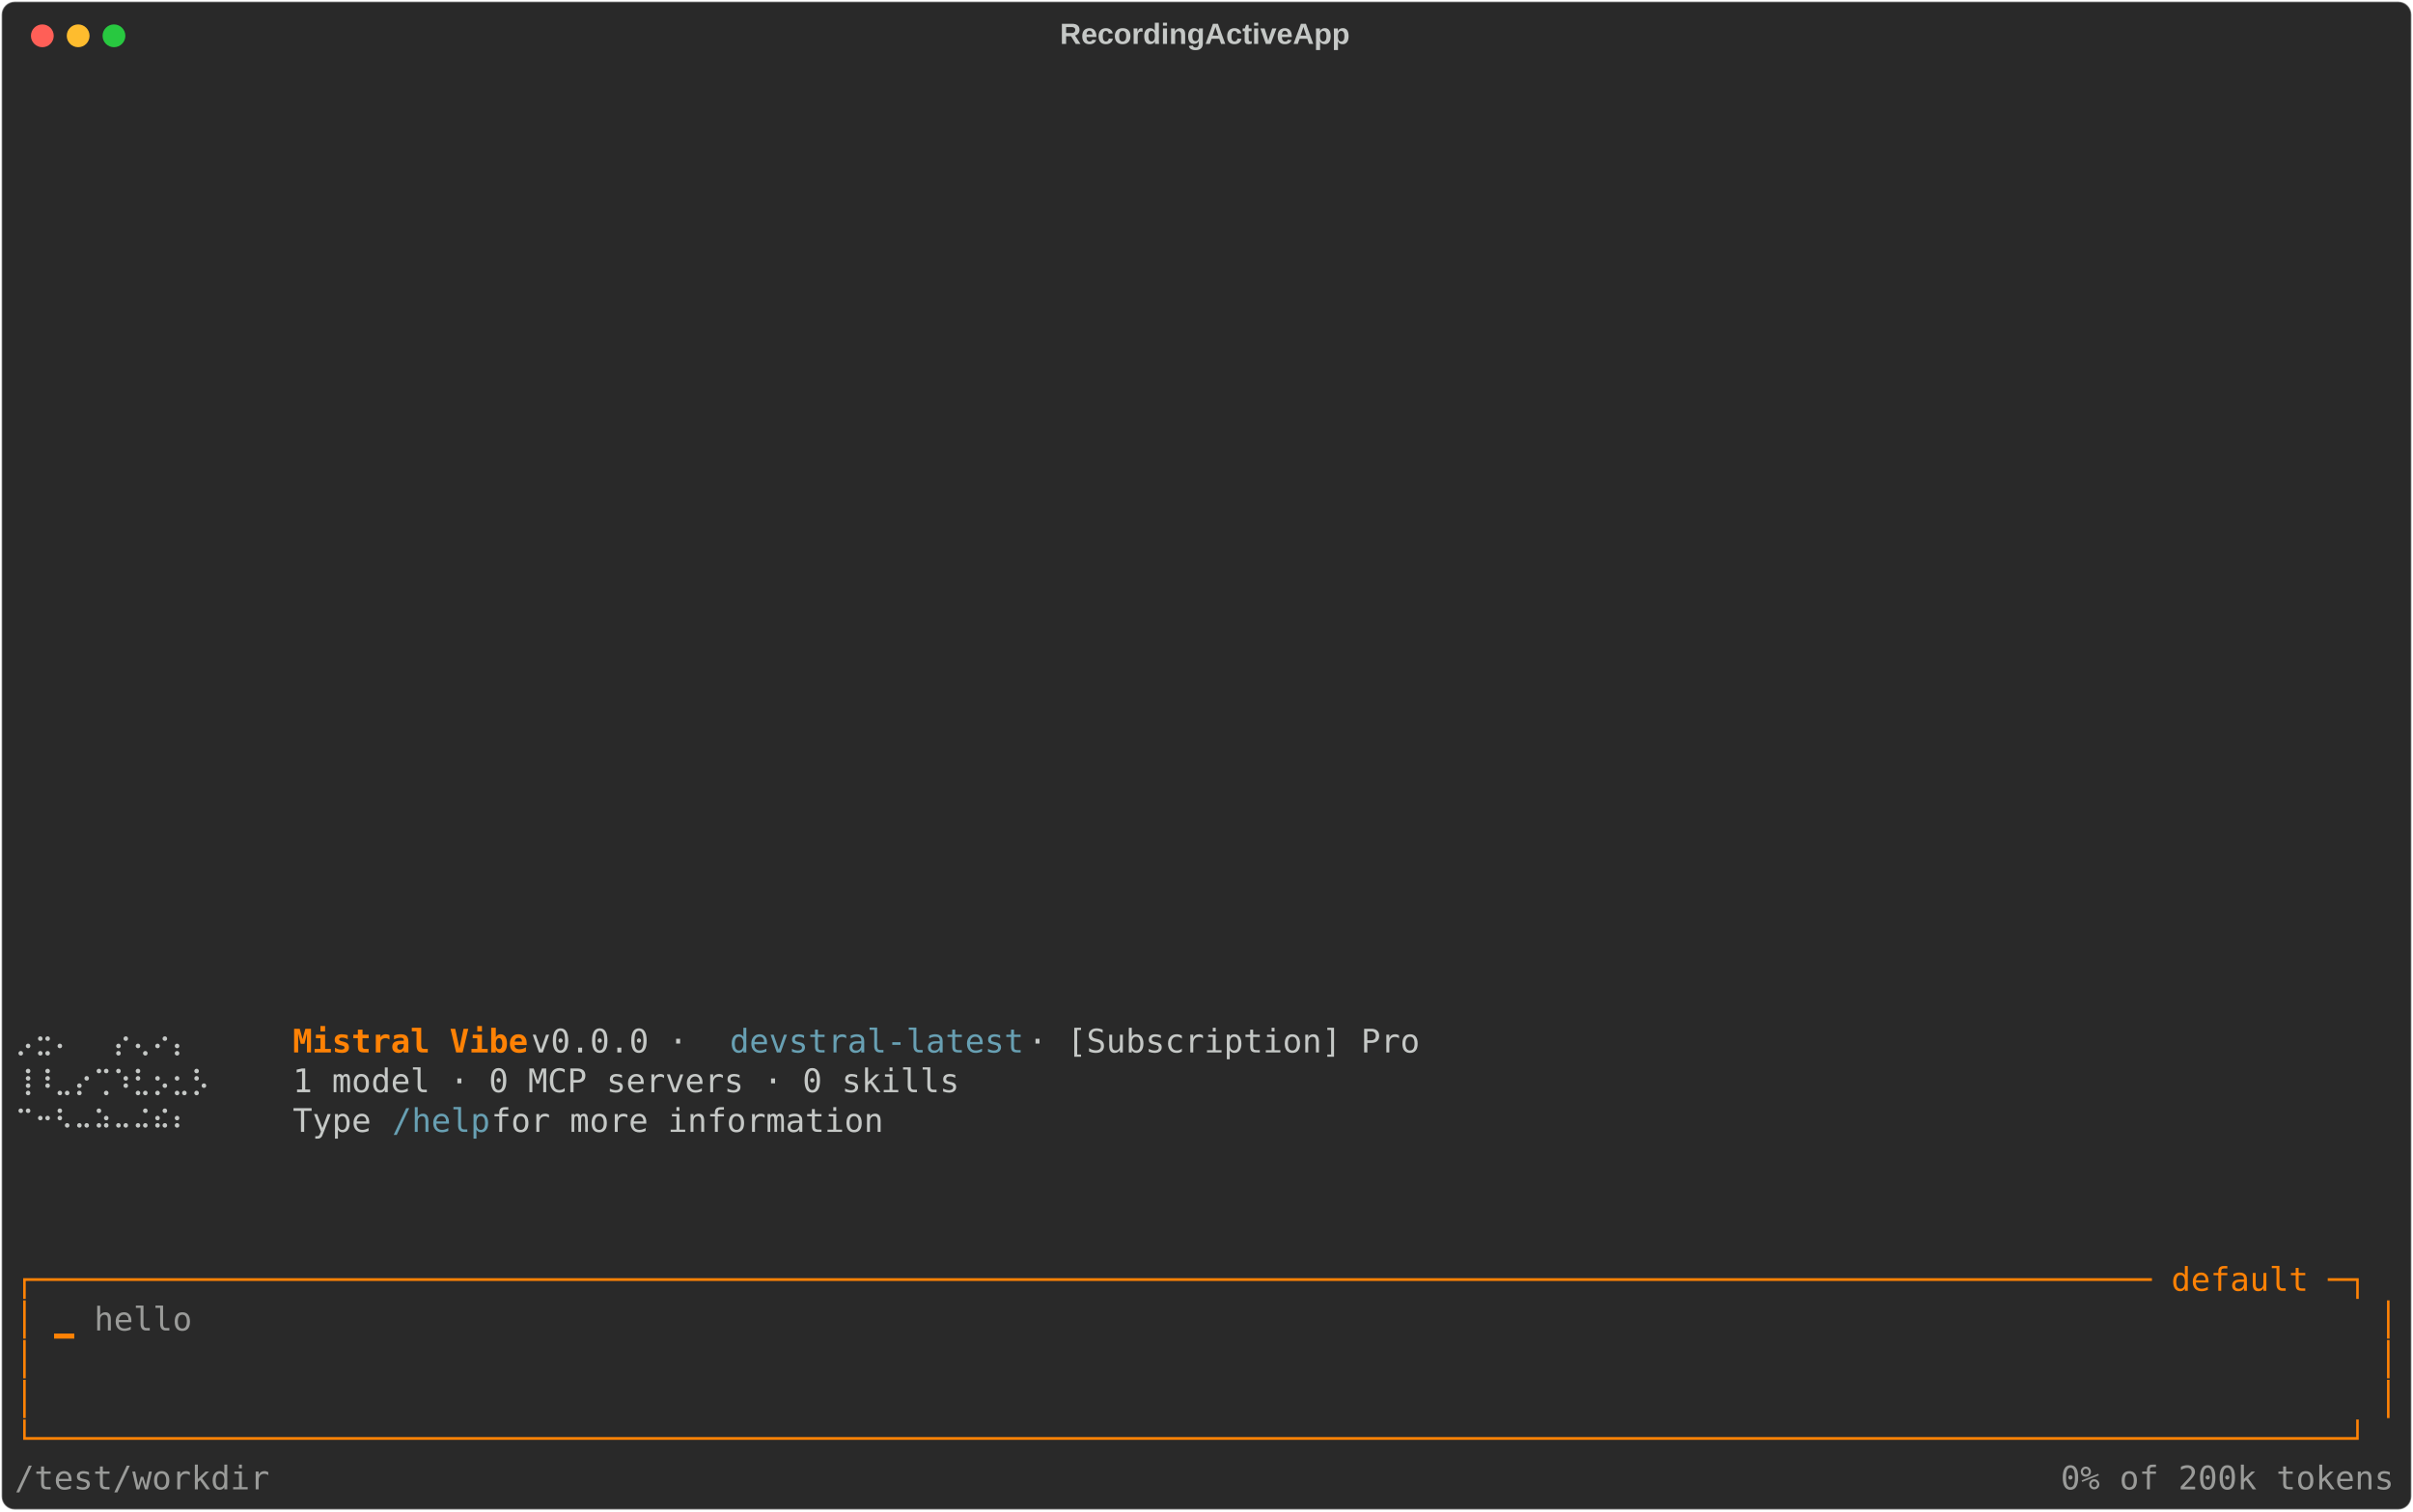
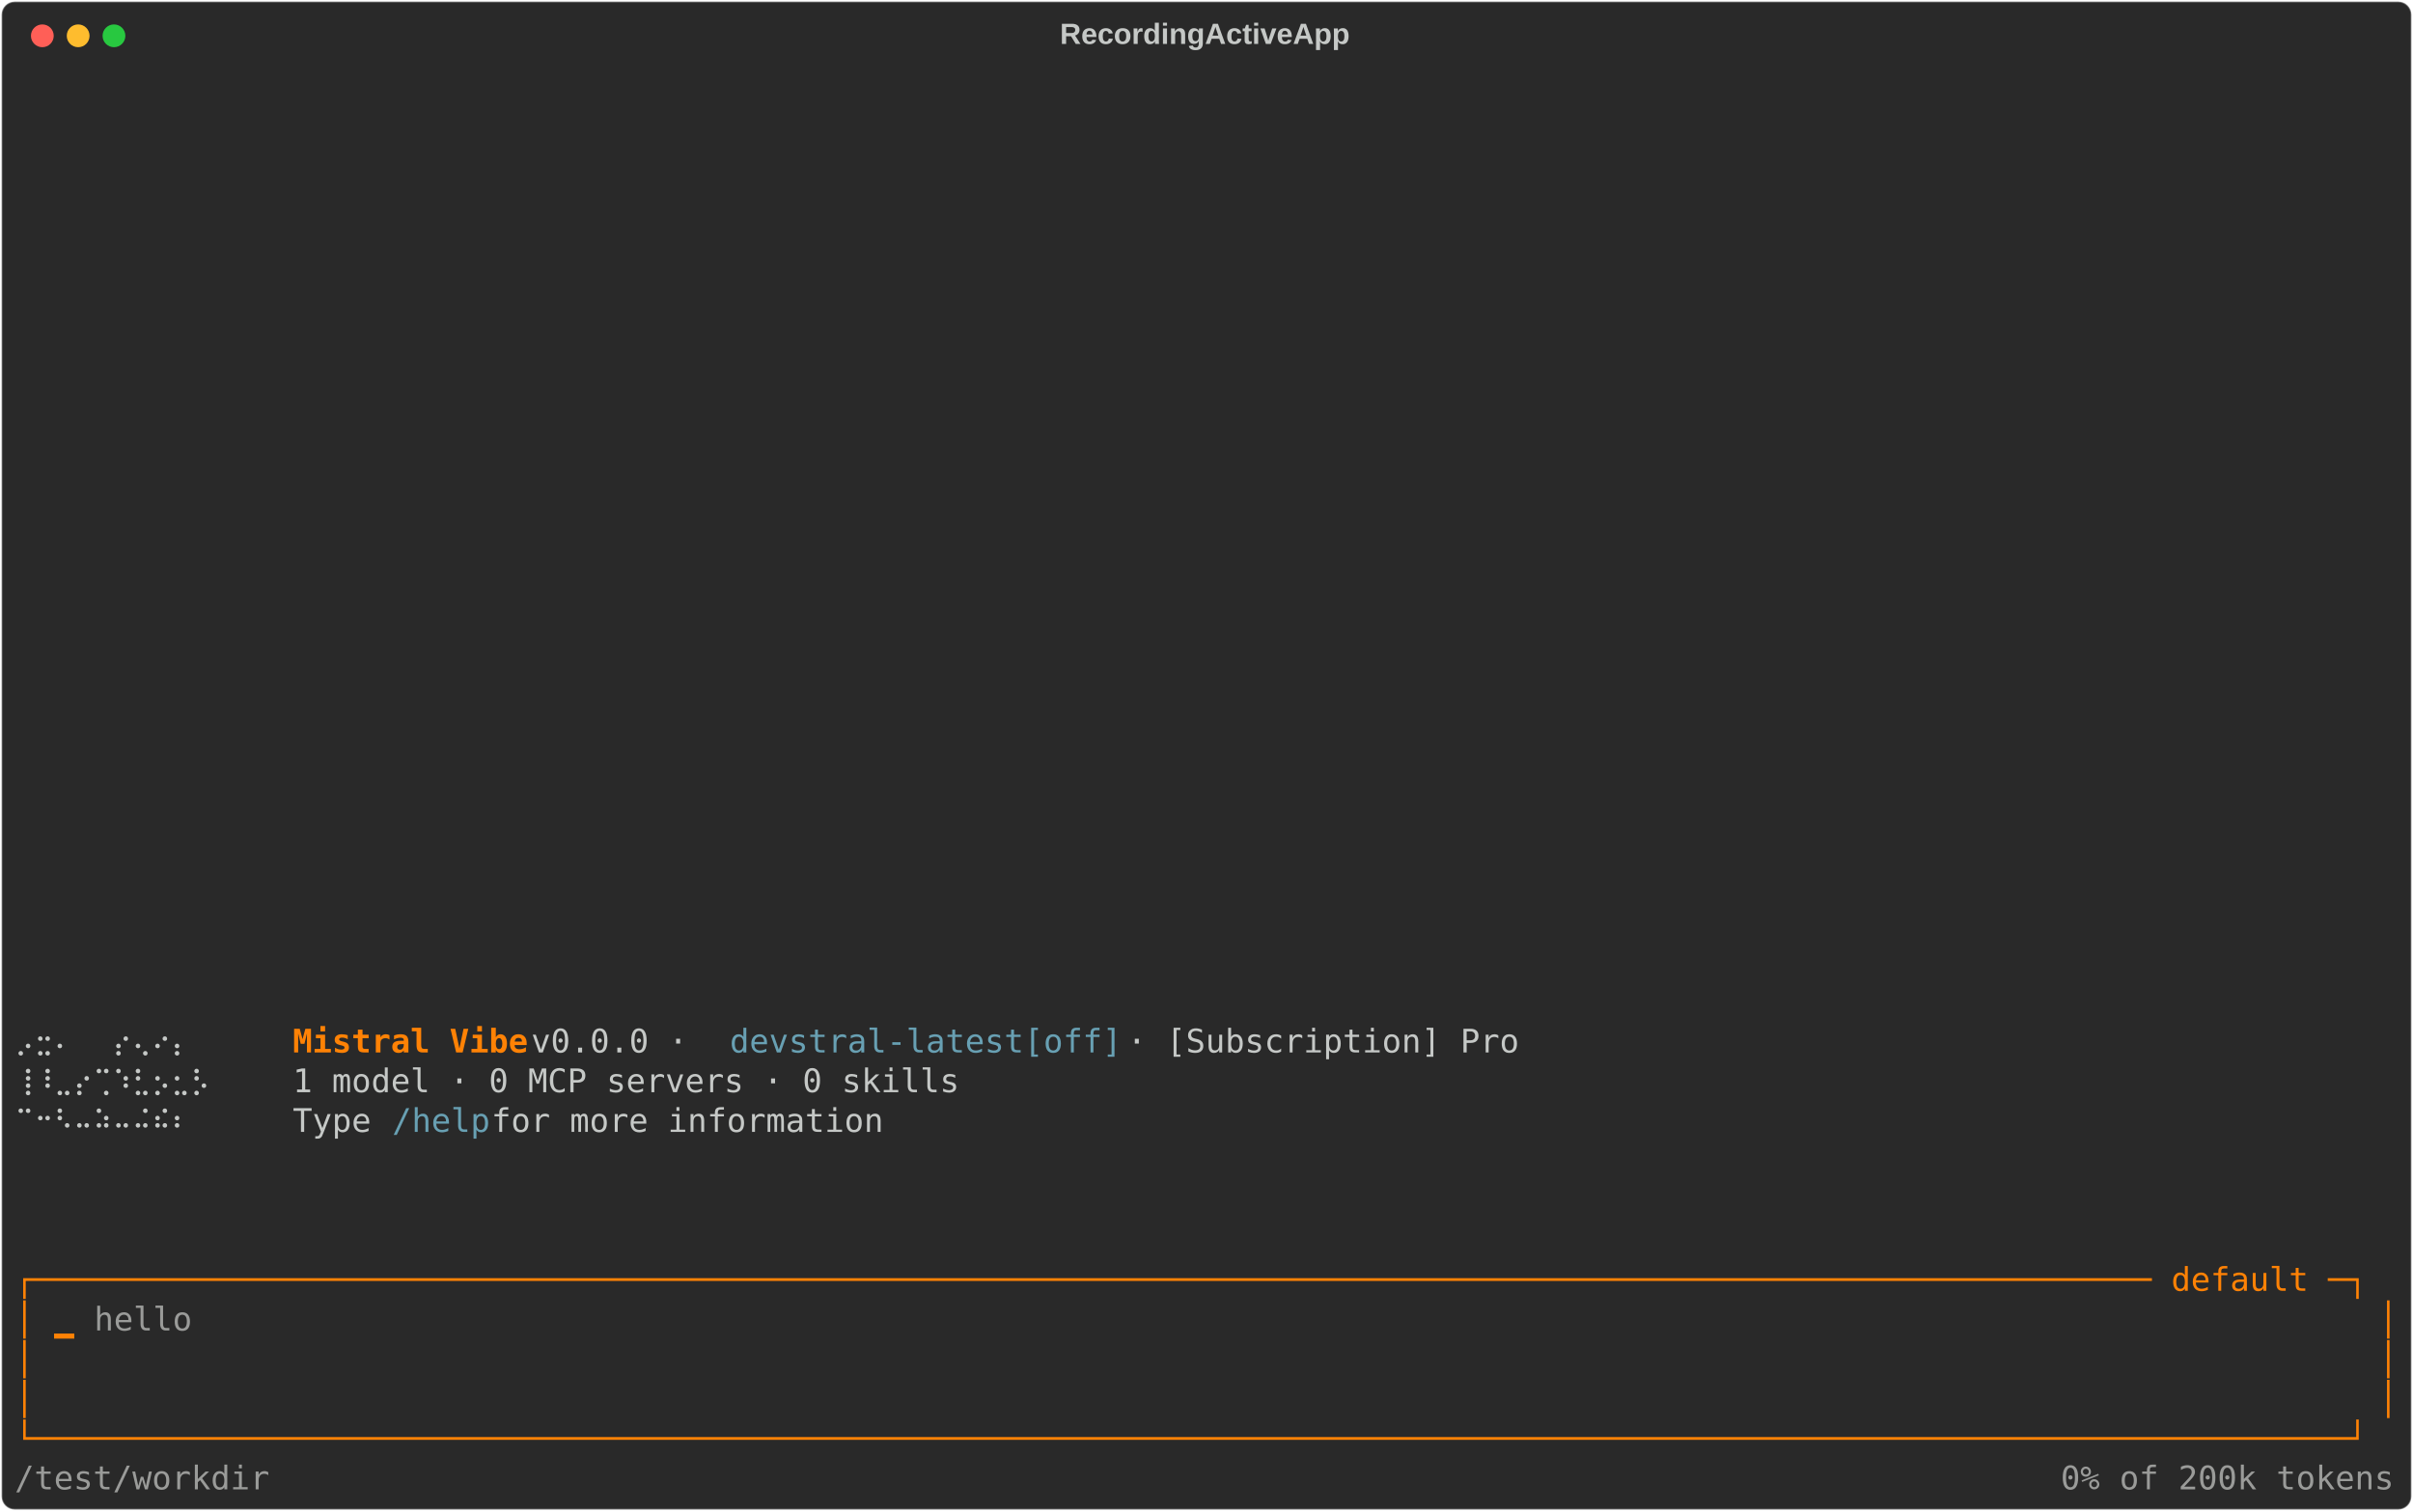
<svg xmlns="http://www.w3.org/2000/svg" class="rich-terminal" viewBox="0 0 1482 928.4">
  <style>

    @font-face {
        font-family: "Fira Code";
        src: local("FiraCode-Regular"),
                url("https://cdnjs.cloudflare.com/ajax/libs/firacode/6.2.0/woff2/FiraCode-Regular.woff2") format("woff2"),
                url("https://cdnjs.cloudflare.com/ajax/libs/firacode/6.2.0/woff/FiraCode-Regular.woff") format("woff");
        font-style: normal;
        font-weight: 400;
    }
    @font-face {
        font-family: "Fira Code";
        src: local("FiraCode-Bold"),
                url("https://cdnjs.cloudflare.com/ajax/libs/firacode/6.2.0/woff2/FiraCode-Bold.woff2") format("woff2"),
                url("https://cdnjs.cloudflare.com/ajax/libs/firacode/6.2.0/woff/FiraCode-Bold.woff") format("woff");
        font-style: bold;
        font-weight: 700;
    }

    .terminal-matrix {
        font-family: Fira Code, monospace;
        font-size: 20px;
        line-height: 24.4px;
        font-variant-east-asian: full-width;
    }

    .terminal-title {
        font-size: 18px;
        font-weight: bold;
        font-family: arial;
    }

    .terminal-r1 { fill: #c5c8c6 }
.terminal-r2 { fill: #ff8205;font-weight: bold }
.terminal-r3 { fill: #68a0b3 }
.terminal-r4 { fill: #ff8205 }
.terminal-r5 { fill: #9a9b99 }
    </style>
  <defs>
    <clipPath id="terminal-clip-terminal">
      <rect x="0" y="0" width="1463.0" height="877.4" />
    </clipPath>
    <clipPath id="terminal-line-0">
      <rect x="0" y="1.5" width="1464" height="24.65" />
    </clipPath>
    <clipPath id="terminal-line-1">
      <rect x="0" y="25.9" width="1464" height="24.65" />
    </clipPath>
    <clipPath id="terminal-line-2">
      <rect x="0" y="50.3" width="1464" height="24.65" />
    </clipPath>
    <clipPath id="terminal-line-3">
      <rect x="0" y="74.7" width="1464" height="24.65" />
    </clipPath>
    <clipPath id="terminal-line-4">
      <rect x="0" y="99.1" width="1464" height="24.65" />
    </clipPath>
    <clipPath id="terminal-line-5">
      <rect x="0" y="123.5" width="1464" height="24.65" />
    </clipPath>
    <clipPath id="terminal-line-6">
      <rect x="0" y="147.9" width="1464" height="24.65" />
    </clipPath>
    <clipPath id="terminal-line-7">
      <rect x="0" y="172.3" width="1464" height="24.65" />
    </clipPath>
    <clipPath id="terminal-line-8">
      <rect x="0" y="196.7" width="1464" height="24.65" />
    </clipPath>
    <clipPath id="terminal-line-9">
      <rect x="0" y="221.1" width="1464" height="24.65" />
    </clipPath>
    <clipPath id="terminal-line-10">
      <rect x="0" y="245.5" width="1464" height="24.65" />
    </clipPath>
    <clipPath id="terminal-line-11">
      <rect x="0" y="269.9" width="1464" height="24.65" />
    </clipPath>
    <clipPath id="terminal-line-12">
      <rect x="0" y="294.3" width="1464" height="24.65" />
    </clipPath>
    <clipPath id="terminal-line-13">
      <rect x="0" y="318.7" width="1464" height="24.65" />
    </clipPath>
    <clipPath id="terminal-line-14">
      <rect x="0" y="343.1" width="1464" height="24.65" />
    </clipPath>
    <clipPath id="terminal-line-15">
      <rect x="0" y="367.5" width="1464" height="24.65" />
    </clipPath>
    <clipPath id="terminal-line-16">
      <rect x="0" y="391.9" width="1464" height="24.65" />
    </clipPath>
    <clipPath id="terminal-line-17">
      <rect x="0" y="416.3" width="1464" height="24.65" />
    </clipPath>
    <clipPath id="terminal-line-18">
      <rect x="0" y="440.7" width="1464" height="24.65" />
    </clipPath>
    <clipPath id="terminal-line-19">
      <rect x="0" y="465.1" width="1464" height="24.65" />
    </clipPath>
    <clipPath id="terminal-line-20">
      <rect x="0" y="489.5" width="1464" height="24.65" />
    </clipPath>
    <clipPath id="terminal-line-21">
      <rect x="0" y="513.9" width="1464" height="24.65" />
    </clipPath>
    <clipPath id="terminal-line-22">
      <rect x="0" y="538.3" width="1464" height="24.65" />
    </clipPath>
    <clipPath id="terminal-line-23">
      <rect x="0" y="562.7" width="1464" height="24.65" />
    </clipPath>
    <clipPath id="terminal-line-24">
      <rect x="0" y="587.1" width="1464" height="24.65" />
    </clipPath>
    <clipPath id="terminal-line-25">
      <rect x="0" y="611.5" width="1464" height="24.65" />
    </clipPath>
    <clipPath id="terminal-line-26">
      <rect x="0" y="635.9" width="1464" height="24.65" />
    </clipPath>
    <clipPath id="terminal-line-27">
      <rect x="0" y="660.3" width="1464" height="24.65" />
    </clipPath>
    <clipPath id="terminal-line-28">
      <rect x="0" y="684.7" width="1464" height="24.65" />
    </clipPath>
    <clipPath id="terminal-line-29">
      <rect x="0" y="709.1" width="1464" height="24.65" />
    </clipPath>
    <clipPath id="terminal-line-30">
      <rect x="0" y="733.5" width="1464" height="24.65" />
    </clipPath>
    <clipPath id="terminal-line-31">
      <rect x="0" y="757.9" width="1464" height="24.65" />
    </clipPath>
    <clipPath id="terminal-line-32">
      <rect x="0" y="782.3" width="1464" height="24.65" />
    </clipPath>
    <clipPath id="terminal-line-33">
      <rect x="0" y="806.7" width="1464" height="24.65" />
    </clipPath>
    <clipPath id="terminal-line-34">
      <rect x="0" y="831.1" width="1464" height="24.65" />
    </clipPath>
  </defs>
  <rect fill="#292929" stroke="rgba(255,255,255,0.35)" stroke-width="1" x="1" y="1" width="1480" height="926.4" rx="8" />
  <text class="terminal-title" fill="#c5c8c6" text-anchor="middle" x="740" y="27">RecordingActiveApp</text>
  <g transform="translate(26,22)">
    <circle cx="0" cy="0" r="7" fill="#ff5f57" />
    <circle cx="22" cy="0" r="7" fill="#febc2e" />
    <circle cx="44" cy="0" r="7" fill="#28c840" />
  </g>
  <g transform="translate(9, 41)" clip-path="url(#terminal-clip-terminal)">
    <g class="terminal-matrix">
      <text class="terminal-r1" x="1464" y="20" textLength="12.2" clip-path="url(#terminal-line-0)">
</text>
      <text class="terminal-r1" x="1464" y="44.4" textLength="12.2" clip-path="url(#terminal-line-1)">
</text>
      <text class="terminal-r1" x="1464" y="68.8" textLength="12.2" clip-path="url(#terminal-line-2)">
</text>
      <text class="terminal-r1" x="1464" y="93.2" textLength="12.2" clip-path="url(#terminal-line-3)">
</text>
      <text class="terminal-r1" x="1464" y="117.6" textLength="12.2" clip-path="url(#terminal-line-4)">
</text>
      <text class="terminal-r1" x="1464" y="142" textLength="12.2" clip-path="url(#terminal-line-5)">
</text>
      <text class="terminal-r1" x="1464" y="166.4" textLength="12.2" clip-path="url(#terminal-line-6)">
</text>
      <text class="terminal-r1" x="1464" y="190.8" textLength="12.2" clip-path="url(#terminal-line-7)">
</text>
      <text class="terminal-r1" x="1464" y="215.2" textLength="12.2" clip-path="url(#terminal-line-8)">
</text>
      <text class="terminal-r1" x="1464" y="239.6" textLength="12.2" clip-path="url(#terminal-line-9)">
</text>
      <text class="terminal-r1" x="1464" y="264" textLength="12.2" clip-path="url(#terminal-line-10)">
</text>
      <text class="terminal-r1" x="1464" y="288.4" textLength="12.2" clip-path="url(#terminal-line-11)">
</text>
      <text class="terminal-r1" x="1464" y="312.8" textLength="12.2" clip-path="url(#terminal-line-12)">
</text>
      <text class="terminal-r1" x="1464" y="337.2" textLength="12.2" clip-path="url(#terminal-line-13)">
</text>
      <text class="terminal-r1" x="1464" y="361.6" textLength="12.2" clip-path="url(#terminal-line-14)">
</text>
      <text class="terminal-r1" x="1464" y="386" textLength="12.2" clip-path="url(#terminal-line-15)">
</text>
      <text class="terminal-r1" x="1464" y="410.4" textLength="12.2" clip-path="url(#terminal-line-16)">
</text>
      <text class="terminal-r1" x="1464" y="434.8" textLength="12.2" clip-path="url(#terminal-line-17)">
</text>
      <text class="terminal-r1" x="1464" y="459.2" textLength="12.2" clip-path="url(#terminal-line-18)">
</text>
      <text class="terminal-r1" x="1464" y="483.6" textLength="12.2" clip-path="url(#terminal-line-19)">
</text>
      <text class="terminal-r1" x="1464" y="508" textLength="12.2" clip-path="url(#terminal-line-20)">
</text>
      <text class="terminal-r1" x="1464" y="532.4" textLength="12.2" clip-path="url(#terminal-line-21)">
</text>
      <text class="terminal-r1" x="1464" y="556.8" textLength="12.2" clip-path="url(#terminal-line-22)">
</text>
      <text class="terminal-r1" x="1464" y="581.2" textLength="12.2" clip-path="url(#terminal-line-23)">
</text>
      <text class="terminal-r1" x="0" y="605.6" textLength="134.2" clip-path="url(#terminal-line-24)">  ⡠⣒⠄  ⡔⢄⠔⡄</text>
      <text class="terminal-r2" x="170.8" y="605.6" textLength="146.4" clip-path="url(#terminal-line-24)">Mistral Vibe</text>
      <text class="terminal-r1" x="317.2" y="605.6" textLength="122" clip-path="url(#terminal-line-24)"> v0.0.0 · </text>
-       <text class="terminal-r3" x="439.2" y="605.6" textLength="183" clip-path="url(#terminal-line-24)">devstral-latest</text>
-       <text class="terminal-r1" x="622.2" y="605.6" textLength="256.2" clip-path="url(#terminal-line-24)"> · [Subscription] Pro</text>
+       <text class="terminal-r3" x="439.2" y="605.6" textLength="244" clip-path="url(#terminal-line-24)">devstral-latest[off]</text>
+       <text class="terminal-r1" x="683.2" y="605.6" textLength="256.2" clip-path="url(#terminal-line-24)"> · [Subscription] Pro</text>
      <text class="terminal-r1" x="1464" y="605.6" textLength="12.2" clip-path="url(#terminal-line-24)">
</text>
      <text class="terminal-r1" x="0" y="630" textLength="134.2" clip-path="url(#terminal-line-25)"> ⢸⠸⣀⡔⢉⠱⣃⡢⣂⡣</text>
      <text class="terminal-r1" x="170.8" y="630" textLength="414.8" clip-path="url(#terminal-line-25)">1 model · 0 MCP servers · 0 skills</text>
      <text class="terminal-r1" x="1464" y="630" textLength="12.2" clip-path="url(#terminal-line-25)">
</text>
      <text class="terminal-r1" x="0" y="654.4" textLength="134.2" clip-path="url(#terminal-line-26)">  ⠉⠒⠣⠤⠵⠤⠬⠮⠆</text>
      <text class="terminal-r1" x="170.8" y="654.4" textLength="61" clip-path="url(#terminal-line-26)">Type </text>
      <text class="terminal-r3" x="231.8" y="654.4" textLength="61" clip-path="url(#terminal-line-26)">/help</text>
      <text class="terminal-r1" x="292.8" y="654.4" textLength="256.2" clip-path="url(#terminal-line-26)"> for more information</text>
      <text class="terminal-r1" x="1464" y="654.4" textLength="12.2" clip-path="url(#terminal-line-26)">
</text>
      <text class="terminal-r1" x="1464" y="678.8" textLength="12.2" clip-path="url(#terminal-line-27)">
</text>
      <text class="terminal-r1" x="1464" y="703.2" textLength="12.2" clip-path="url(#terminal-line-28)">
</text>
      <text class="terminal-r1" x="1464" y="727.6" textLength="12.2" clip-path="url(#terminal-line-29)">
</text>
      <text class="terminal-r4" x="0" y="752" textLength="1464" clip-path="url(#terminal-line-30)">┌──────────────────────────────────────────────────────────────────────────────────────────────────────────── default ─┐</text>
      <text class="terminal-r1" x="1464" y="752" textLength="12.2" clip-path="url(#terminal-line-30)">
</text>
      <text class="terminal-r4" x="0" y="776.4" textLength="12.2" clip-path="url(#terminal-line-31)">│</text>
      <text class="terminal-r2" x="24.4" y="776.4" textLength="12.2" clip-path="url(#terminal-line-31)">▁</text>
      <text class="terminal-r5" x="48.8" y="776.4" textLength="1390.8" clip-path="url(#terminal-line-31)">hello                                                                                                             </text>
      <text class="terminal-r4" x="1451.8" y="776.4" textLength="12.2" clip-path="url(#terminal-line-31)">│</text>
      <text class="terminal-r1" x="1464" y="776.4" textLength="12.2" clip-path="url(#terminal-line-31)">
</text>
      <text class="terminal-r4" x="0" y="800.8" textLength="12.2" clip-path="url(#terminal-line-32)">│</text>
      <text class="terminal-r4" x="1451.8" y="800.8" textLength="12.2" clip-path="url(#terminal-line-32)">│</text>
      <text class="terminal-r1" x="1464" y="800.8" textLength="12.2" clip-path="url(#terminal-line-32)">
</text>
      <text class="terminal-r4" x="0" y="825.2" textLength="12.2" clip-path="url(#terminal-line-33)">│</text>
      <text class="terminal-r4" x="1451.8" y="825.2" textLength="12.2" clip-path="url(#terminal-line-33)">│</text>
      <text class="terminal-r1" x="1464" y="825.2" textLength="12.2" clip-path="url(#terminal-line-33)">
</text>
      <text class="terminal-r4" x="0" y="849.6" textLength="1464" clip-path="url(#terminal-line-34)">└──────────────────────────────────────────────────────────────────────────────────────────────────────────────────────┘</text>
      <text class="terminal-r1" x="1464" y="849.6" textLength="12.2" clip-path="url(#terminal-line-34)">
</text>
      <text class="terminal-r5" x="0" y="874" textLength="158.6" clip-path="url(#terminal-line-35)">/test/workdir</text>
      <text class="terminal-r5" x="1256.6" y="874" textLength="207.4" clip-path="url(#terminal-line-35)">0% of 200k tokens</text>
    </g>
  </g>
</svg>
